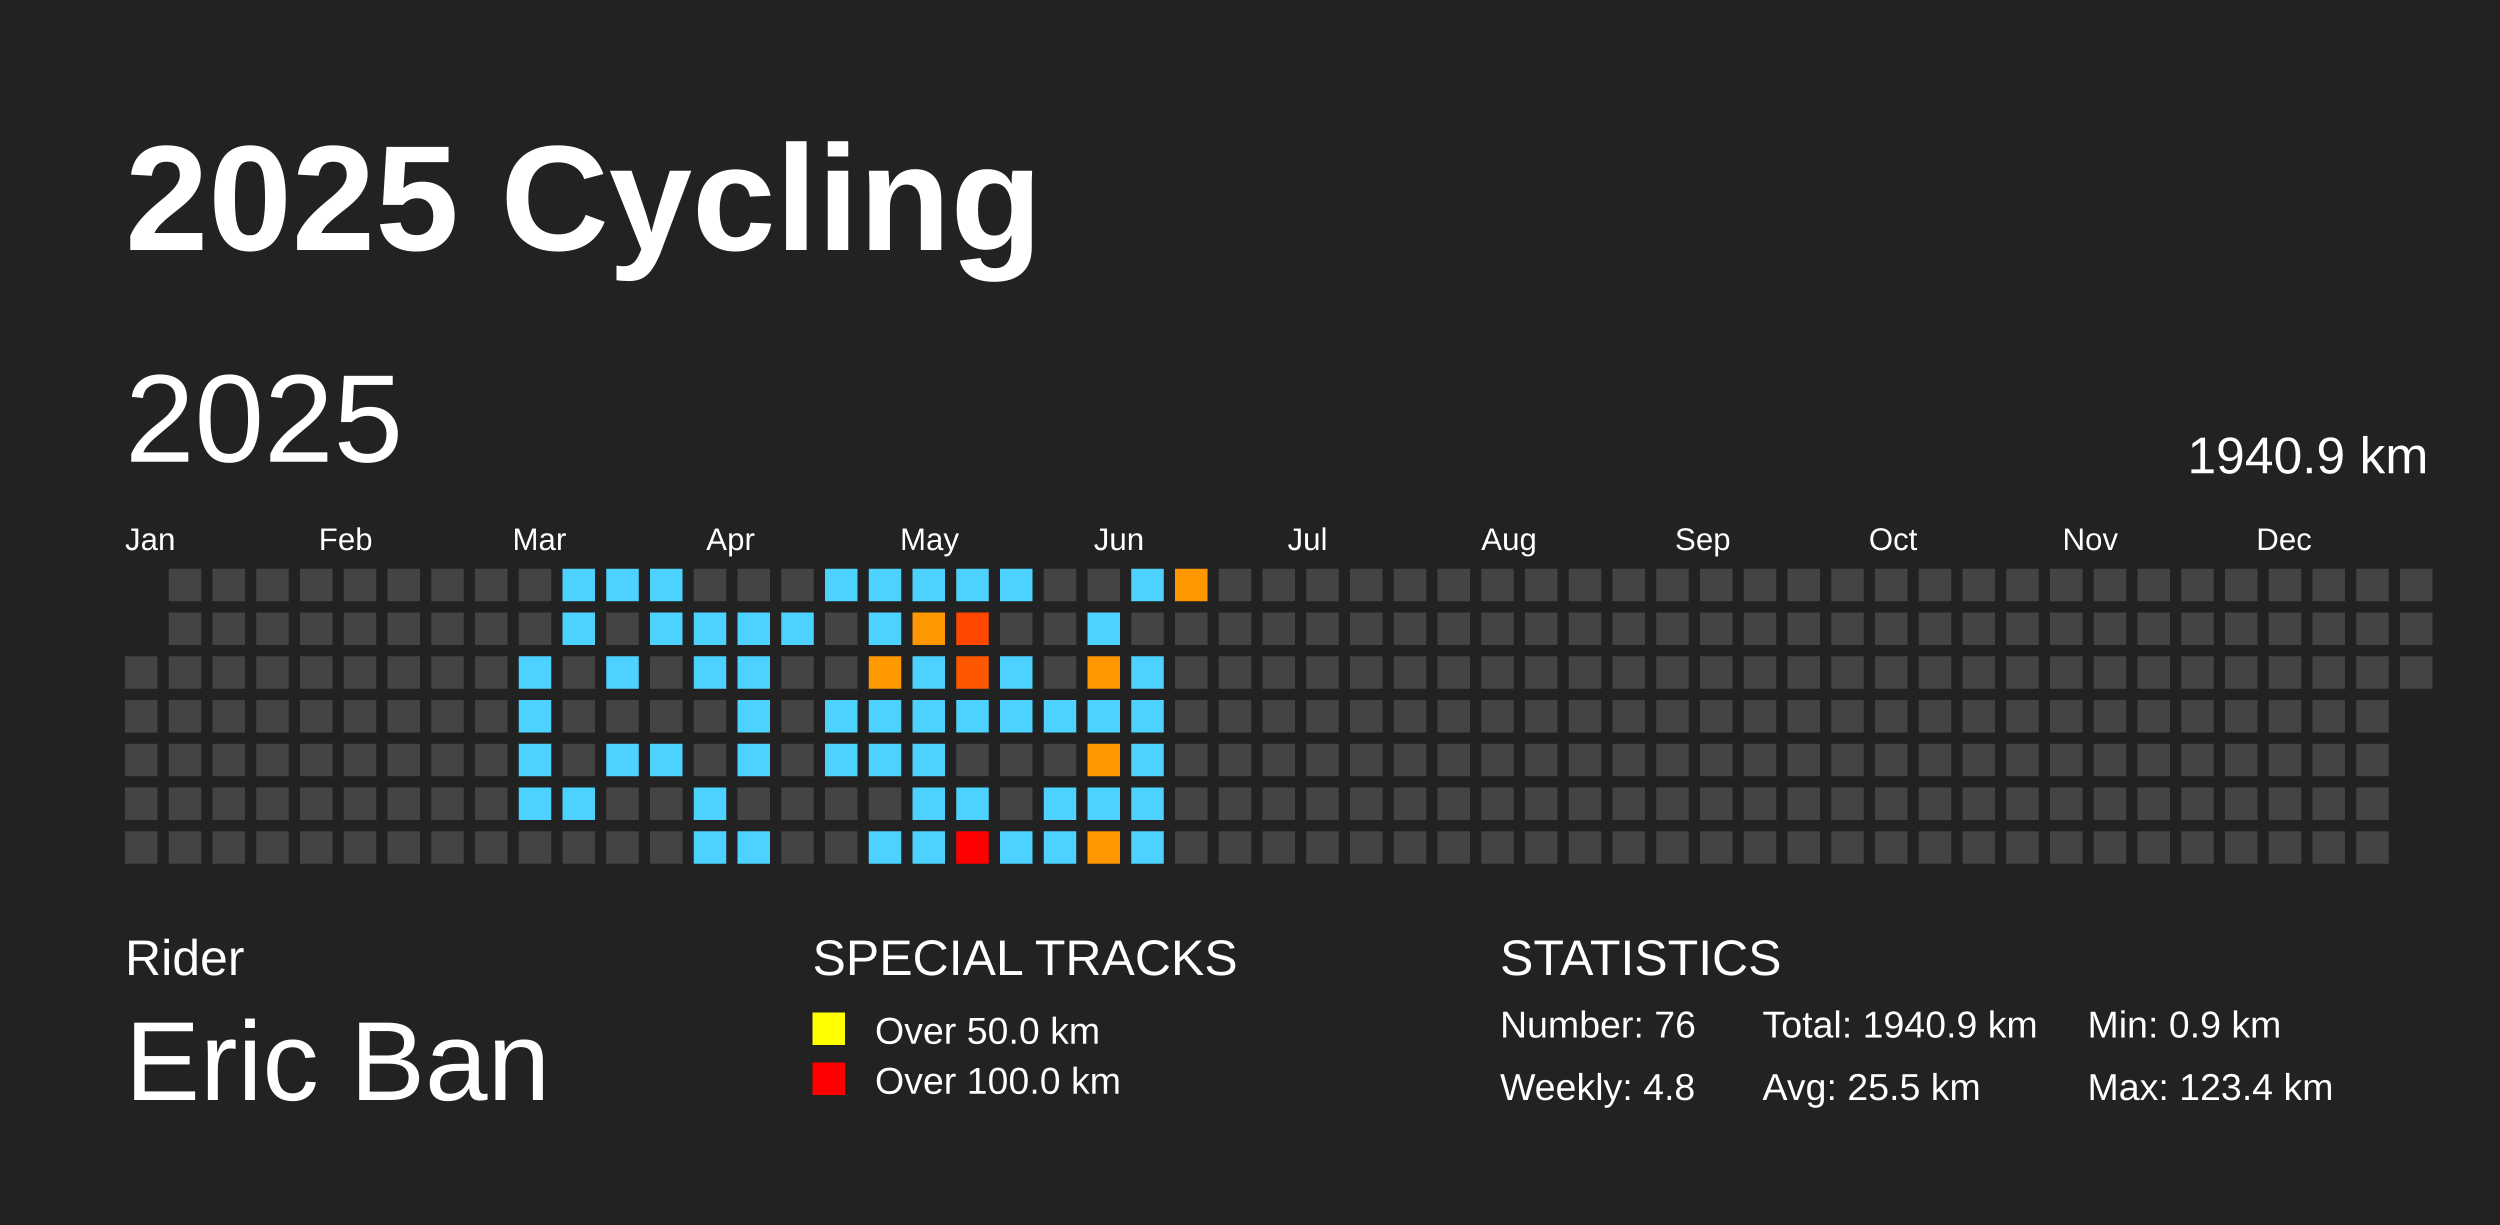
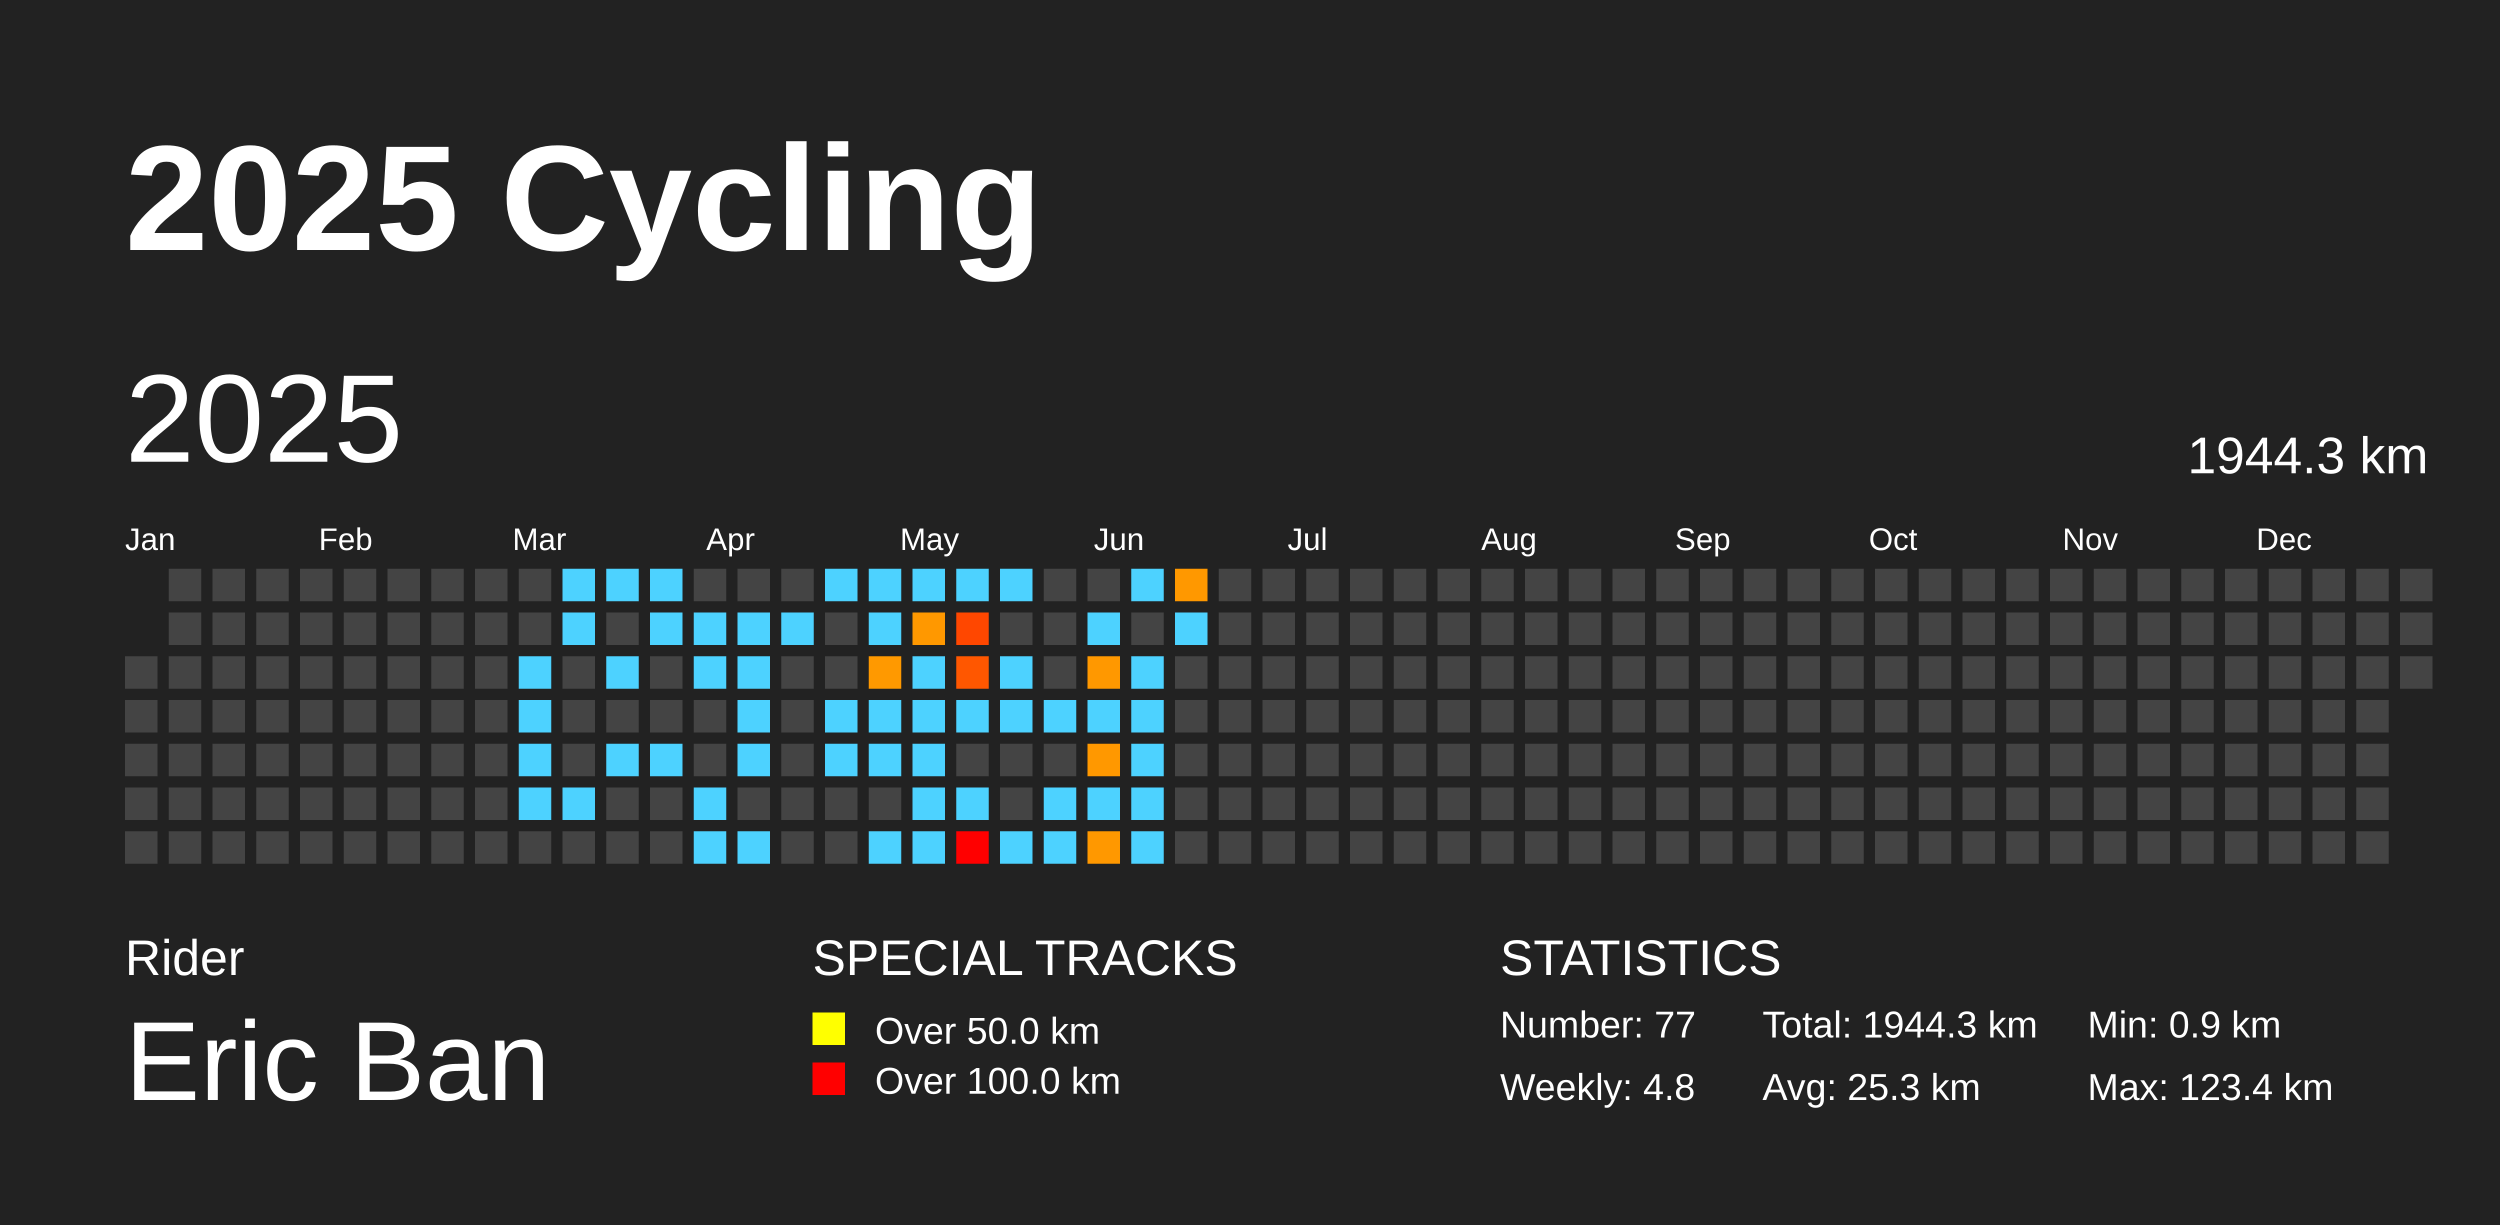
<svg xmlns="http://www.w3.org/2000/svg" baseProfile="full" height="98mm" version="1.1" viewBox="0,0,200,98" width="200mm">
  <defs />
  <rect fill="#222222" height="98" width="200" x="0" y="0" />
  <text fill="#FFFFFF" style="font-size:12px; font-family:Arial; font-weight:bold;" x="10" y="20">2025 Cycling</text>
  <text fill="#FFFFFF" style="font-size:4px; font-family:Arial" x="10" y="78">Rider</text>
  <text fill="#FFFFFF" style="font-size:9px; font-family:Arial" x="10" y="88">Eric Ban</text>
  <text fill="#FFFFFF" style="font-size:4px; font-family:Arial" x="65" y="78">SPECIAL TRACKS</text>
  <rect fill="yellow" height="2.6" width="2.6" x="65" y="81" />
  <text fill="#FFFFFF" style="font-size:3px; font-family:Arial" x="70" y="83.5">Over 50.0 km</text>
  <rect fill="red" height="2.6" width="2.6" x="65" y="85" />
  <text fill="#FFFFFF" style="font-size:3px; font-family:Arial" x="70" y="87.5">Over 100.0 km</text>
  <text fill="#FFFFFF" style="font-size:4px; font-family:Arial" x="120" y="78">STATISTICS</text>
-   <text fill="#FFFFFF" style="font-size:3px; font-family:Arial" x="120" y="83">Number: 76</text>
+   <text fill="#FFFFFF" style="font-size:3px; font-family:Arial" x="120" y="83">Number: 77</text>
  <text fill="#FFFFFF" style="font-size:3px; font-family:Arial" x="120" y="88">Weekly: 4.8</text>
-   <text fill="#FFFFFF" style="font-size:3px; font-family:Arial" x="141" y="83">Total: 1940.9 km</text>
-   <text fill="#FFFFFF" style="font-size:3px; font-family:Arial" x="141" y="88">Avg: 25.5 km</text>
+   <text fill="#FFFFFF" style="font-size:3px; font-family:Arial" x="141" y="83">Total: 1944.3 km</text>
+   <text fill="#FFFFFF" style="font-size:3px; font-family:Arial" x="141" y="88">Avg: 25.3 km</text>
  <text fill="#FFFFFF" style="font-size:3px; font-family:Arial" x="167" y="83">Min: 0.9 km</text>
  <text fill="#FFFFFF" style="font-size:3px; font-family:Arial" x="167" y="88">Max: 123.4 km</text>
  <text dominant-baseline="hanging" fill="#FFFFFF" style="font-size:10.0px; font-family:Arial;" x="10" y="30">2025</text>
-   <text dominant-baseline="hanging" fill="#FFFFFF" style="font-size:4.125px; font-family:Arial;" x="175" y="35">1940.9 km</text>
+   <text dominant-baseline="hanging" fill="#FFFFFF" style="font-size:4.125px; font-family:Arial;" x="175" y="35">1944.3 km</text>
  <text fill="#FFFFFF" style="font-size:2.5px; font-family:Arial" x="10.0" y="44">Jan</text>
  <text fill="#FFFFFF" style="font-size:2.5px; font-family:Arial" x="25.5" y="44">Feb</text>
  <text fill="#FFFFFF" style="font-size:2.5px; font-family:Arial" x="41.0" y="44">Mar</text>
  <text fill="#FFFFFF" style="font-size:2.5px; font-family:Arial" x="56.5" y="44">Apr</text>
  <text fill="#FFFFFF" style="font-size:2.5px; font-family:Arial" x="72.0" y="44">May</text>
  <text fill="#FFFFFF" style="font-size:2.5px; font-family:Arial" x="87.5" y="44">Jun</text>
  <text fill="#FFFFFF" style="font-size:2.5px; font-family:Arial" x="103.0" y="44">Jul</text>
  <text fill="#FFFFFF" style="font-size:2.5px; font-family:Arial" x="118.5" y="44">Aug</text>
  <text fill="#FFFFFF" style="font-size:2.5px; font-family:Arial" x="134.0" y="44">Sep</text>
  <text fill="#FFFFFF" style="font-size:2.5px; font-family:Arial" x="149.5" y="44">Oct</text>
  <text fill="#FFFFFF" style="font-size:2.5px; font-family:Arial" x="165.0" y="44">Nov</text>
  <text fill="#FFFFFF" style="font-size:2.5px; font-family:Arial" x="180.5" y="44">Dec</text>
  <rect fill="#444444" height="2.6" width="2.6" x="10.0" y="52.5" />
  <rect fill="#444444" height="2.6" width="2.6" x="10.0" y="56.0" />
  <rect fill="#444444" height="2.6" width="2.6" x="10.0" y="59.5" />
  <rect fill="#444444" height="2.6" width="2.6" x="10.0" y="63.0" />
  <rect fill="#444444" height="2.6" width="2.6" x="10.0" y="66.5" />
  <rect fill="#444444" height="2.6" width="2.6" x="13.5" y="45.5" />
  <rect fill="#444444" height="2.6" width="2.6" x="13.5" y="49.0" />
  <rect fill="#444444" height="2.6" width="2.6" x="13.5" y="52.5" />
  <rect fill="#444444" height="2.6" width="2.6" x="13.5" y="56.0" />
  <rect fill="#444444" height="2.6" width="2.6" x="13.5" y="59.5" />
  <rect fill="#444444" height="2.6" width="2.6" x="13.5" y="63.0" />
  <rect fill="#444444" height="2.6" width="2.6" x="13.5" y="66.5" />
  <rect fill="#444444" height="2.6" width="2.6" x="17.0" y="45.5" />
  <rect fill="#444444" height="2.6" width="2.6" x="17.0" y="49.0" />
  <rect fill="#444444" height="2.6" width="2.6" x="17.0" y="52.5" />
  <rect fill="#444444" height="2.6" width="2.6" x="17.0" y="56.0" />
  <rect fill="#444444" height="2.6" width="2.6" x="17.0" y="59.5" />
  <rect fill="#444444" height="2.6" width="2.6" x="17.0" y="63.0" />
  <rect fill="#444444" height="2.6" width="2.6" x="17.0" y="66.5" />
  <rect fill="#444444" height="2.6" width="2.6" x="20.5" y="45.5" />
  <rect fill="#444444" height="2.6" width="2.6" x="20.5" y="49.0" />
  <rect fill="#444444" height="2.6" width="2.6" x="20.5" y="52.5" />
  <rect fill="#444444" height="2.6" width="2.6" x="20.5" y="56.0" />
  <rect fill="#444444" height="2.6" width="2.6" x="20.5" y="59.5" />
  <rect fill="#444444" height="2.6" width="2.6" x="20.5" y="63.0" />
  <rect fill="#444444" height="2.6" width="2.6" x="20.5" y="66.5" />
  <rect fill="#444444" height="2.6" width="2.6" x="24.0" y="45.5" />
  <rect fill="#444444" height="2.6" width="2.6" x="24.0" y="49.0" />
  <rect fill="#444444" height="2.6" width="2.6" x="24.0" y="52.5" />
  <rect fill="#444444" height="2.6" width="2.6" x="24.0" y="56.0" />
  <rect fill="#444444" height="2.6" width="2.6" x="24.0" y="59.5" />
  <rect fill="#444444" height="2.6" width="2.6" x="24.0" y="63.0" />
  <rect fill="#444444" height="2.6" width="2.6" x="24.0" y="66.5" />
  <rect fill="#444444" height="2.6" width="2.6" x="27.5" y="45.5" />
  <rect fill="#444444" height="2.6" width="2.6" x="27.5" y="49.0" />
  <rect fill="#444444" height="2.6" width="2.6" x="27.5" y="52.5" />
  <rect fill="#444444" height="2.6" width="2.6" x="27.5" y="56.0" />
  <rect fill="#444444" height="2.6" width="2.6" x="27.5" y="59.5" />
  <rect fill="#444444" height="2.6" width="2.6" x="27.5" y="63.0" />
  <rect fill="#444444" height="2.6" width="2.6" x="27.5" y="66.5" />
  <rect fill="#444444" height="2.6" width="2.6" x="31.0" y="45.5" />
  <rect fill="#444444" height="2.6" width="2.6" x="31.0" y="49.0" />
  <rect fill="#444444" height="2.6" width="2.6" x="31.0" y="52.5" />
  <rect fill="#444444" height="2.6" width="2.6" x="31.0" y="56.0" />
  <rect fill="#444444" height="2.6" width="2.6" x="31.0" y="59.5" />
  <rect fill="#444444" height="2.6" width="2.6" x="31.0" y="63.0" />
  <rect fill="#444444" height="2.6" width="2.6" x="31.0" y="66.5" />
  <rect fill="#444444" height="2.6" width="2.6" x="34.5" y="45.5" />
  <rect fill="#444444" height="2.6" width="2.6" x="34.5" y="49.0" />
  <rect fill="#444444" height="2.6" width="2.6" x="34.5" y="52.5" />
  <rect fill="#444444" height="2.6" width="2.6" x="34.5" y="56.0" />
  <rect fill="#444444" height="2.6" width="2.6" x="34.5" y="59.5" />
  <rect fill="#444444" height="2.6" width="2.6" x="34.5" y="63.0" />
  <rect fill="#444444" height="2.6" width="2.6" x="34.5" y="66.5" />
  <rect fill="#444444" height="2.6" width="2.6" x="38.0" y="45.5" />
  <rect fill="#444444" height="2.6" width="2.6" x="38.0" y="49.0" />
  <rect fill="#444444" height="2.6" width="2.6" x="38.0" y="52.5" />
  <rect fill="#444444" height="2.6" width="2.6" x="38.0" y="56.0" />
  <rect fill="#444444" height="2.6" width="2.6" x="38.0" y="59.5" />
  <rect fill="#444444" height="2.6" width="2.6" x="38.0" y="63.0" />
  <rect fill="#444444" height="2.6" width="2.6" x="38.0" y="66.5" />
  <rect fill="#444444" height="2.6" width="2.6" x="41.5" y="45.5" />
  <rect fill="#444444" height="2.6" width="2.6" x="41.5" y="49.0" />
  <rect fill="#4dd2ff" height="2.6" width="2.6" x="41.5" y="52.5" />
  <rect fill="#4dd2ff" height="2.6" width="2.6" x="41.5" y="56.0" />
  <rect fill="#4dd2ff" height="2.6" width="2.6" x="41.5" y="59.5" />
  <rect fill="#4dd2ff" height="2.6" width="2.6" x="41.5" y="63.0" />
  <rect fill="#444444" height="2.6" width="2.6" x="41.5" y="66.5" />
  <rect fill="#4dd2ff" height="2.6" width="2.6" x="45.0" y="45.5" />
  <rect fill="#4dd2ff" height="2.6" width="2.6" x="45.0" y="49.0" />
  <rect fill="#444444" height="2.6" width="2.6" x="45.0" y="52.5" />
  <rect fill="#444444" height="2.6" width="2.6" x="45.0" y="56.0" />
  <rect fill="#444444" height="2.6" width="2.6" x="45.0" y="59.5" />
  <rect fill="#4dd2ff" height="2.6" width="2.6" x="45.0" y="63.0" />
  <rect fill="#444444" height="2.6" width="2.6" x="45.0" y="66.5" />
  <rect fill="#4dd2ff" height="2.6" width="2.6" x="48.5" y="45.5" />
  <rect fill="#444444" height="2.6" width="2.6" x="48.5" y="49.0" />
  <rect fill="#4dd2ff" height="2.6" width="2.6" x="48.5" y="52.5" />
  <rect fill="#444444" height="2.6" width="2.6" x="48.5" y="56.0" />
  <rect fill="#4dd2ff" height="2.6" width="2.6" x="48.5" y="59.5" />
  <rect fill="#444444" height="2.6" width="2.6" x="48.5" y="63.0" />
  <rect fill="#444444" height="2.6" width="2.6" x="48.5" y="66.5" />
  <rect fill="#4dd2ff" height="2.6" width="2.6" x="52.0" y="45.5" />
  <rect fill="#4dd2ff" height="2.6" width="2.6" x="52.0" y="49.0" />
  <rect fill="#444444" height="2.6" width="2.6" x="52.0" y="52.5" />
  <rect fill="#444444" height="2.6" width="2.6" x="52.0" y="56.0" />
  <rect fill="#4dd2ff" height="2.6" width="2.6" x="52.0" y="59.5" />
  <rect fill="#444444" height="2.6" width="2.6" x="52.0" y="63.0" />
  <rect fill="#444444" height="2.6" width="2.6" x="52.0" y="66.5" />
  <rect fill="#444444" height="2.6" width="2.6" x="55.5" y="45.5" />
  <rect fill="#4dd2ff" height="2.6" width="2.6" x="55.5" y="49.0" />
  <rect fill="#4dd2ff" height="2.6" width="2.6" x="55.5" y="52.5" />
  <rect fill="#444444" height="2.6" width="2.6" x="55.5" y="56.0" />
  <rect fill="#444444" height="2.6" width="2.6" x="55.5" y="59.5" />
  <rect fill="#4dd2ff" height="2.6" width="2.6" x="55.5" y="63.0" />
  <rect fill="#4dd2ff" height="2.6" width="2.6" x="55.5" y="66.5" />
  <rect fill="#444444" height="2.6" width="2.6" x="59.0" y="45.5" />
  <rect fill="#4dd2ff" height="2.6" width="2.6" x="59.0" y="49.0" />
  <rect fill="#4dd2ff" height="2.6" width="2.6" x="59.0" y="52.5" />
  <rect fill="#4dd2ff" height="2.6" width="2.6" x="59.0" y="56.0" />
  <rect fill="#4dd2ff" height="2.6" width="2.6" x="59.0" y="59.5" />
  <rect fill="#444444" height="2.6" width="2.6" x="59.0" y="63.0" />
  <rect fill="#4dd2ff" height="2.6" width="2.6" x="59.0" y="66.5" />
  <rect fill="#444444" height="2.6" width="2.6" x="62.5" y="45.5" />
  <rect fill="#4dd2ff" height="2.6" width="2.6" x="62.5" y="49.0" />
  <rect fill="#444444" height="2.6" width="2.6" x="62.5" y="52.5" />
  <rect fill="#444444" height="2.6" width="2.6" x="62.5" y="56.0" />
  <rect fill="#444444" height="2.6" width="2.6" x="62.5" y="59.5" />
  <rect fill="#444444" height="2.6" width="2.6" x="62.5" y="63.0" />
  <rect fill="#444444" height="2.6" width="2.6" x="62.5" y="66.5" />
  <rect fill="#4dd2ff" height="2.6" width="2.6" x="66.0" y="45.5" />
  <rect fill="#444444" height="2.6" width="2.6" x="66.0" y="49.0" />
  <rect fill="#444444" height="2.6" width="2.6" x="66.0" y="52.5" />
  <rect fill="#4dd2ff" height="2.6" width="2.6" x="66.0" y="56.0" />
  <rect fill="#4dd2ff" height="2.6" width="2.6" x="66.0" y="59.5" />
  <rect fill="#444444" height="2.6" width="2.6" x="66.0" y="63.0" />
  <rect fill="#444444" height="2.6" width="2.6" x="66.0" y="66.5" />
  <rect fill="#4dd2ff" height="2.6" width="2.6" x="69.5" y="45.5" />
  <rect fill="#4dd2ff" height="2.6" width="2.6" x="69.5" y="49.0" />
  <rect fill="#ff9900" height="2.6" width="2.6" x="69.5" y="52.5" />
  <rect fill="#4dd2ff" height="2.6" width="2.6" x="69.5" y="56.0" />
  <rect fill="#4dd2ff" height="2.6" width="2.6" x="69.5" y="59.5" />
  <rect fill="#444444" height="2.6" width="2.6" x="69.5" y="63.0" />
  <rect fill="#4dd2ff" height="2.6" width="2.6" x="69.5" y="66.5" />
  <rect fill="#4dd2ff" height="2.6" width="2.6" x="73.0" y="45.5" />
  <rect fill="#ff9800" height="2.6" width="2.6" x="73.0" y="49.0" />
  <rect fill="#4dd2ff" height="2.6" width="2.6" x="73.0" y="52.5" />
  <rect fill="#4dd2ff" height="2.6" width="2.6" x="73.0" y="56.0" />
  <rect fill="#4dd2ff" height="2.6" width="2.6" x="73.0" y="59.5" />
  <rect fill="#4dd2ff" height="2.6" width="2.6" x="73.0" y="63.0" />
  <rect fill="#4dd2ff" height="2.6" width="2.6" x="73.0" y="66.5" />
  <rect fill="#4dd2ff" height="2.6" width="2.6" x="76.5" y="45.5" />
  <rect fill="#ff4700" height="2.6" width="2.6" x="76.5" y="49.0" />
  <rect fill="#ff5700" height="2.6" width="2.6" x="76.5" y="52.5" />
  <rect fill="#4dd2ff" height="2.6" width="2.6" x="76.5" y="56.0" />
  <rect fill="#444444" height="2.6" width="2.6" x="76.5" y="59.5" />
  <rect fill="#4dd2ff" height="2.6" width="2.6" x="76.5" y="63.0" />
  <rect fill="red" height="2.6" width="2.6" x="76.5" y="66.5" />
  <rect fill="#4dd2ff" height="2.6" width="2.6" x="80.0" y="45.5" />
  <rect fill="#444444" height="2.6" width="2.6" x="80.0" y="49.0" />
  <rect fill="#4dd2ff" height="2.6" width="2.6" x="80.0" y="52.5" />
  <rect fill="#4dd2ff" height="2.6" width="2.6" x="80.0" y="56.0" />
  <rect fill="#444444" height="2.6" width="2.6" x="80.0" y="59.5" />
  <rect fill="#444444" height="2.6" width="2.6" x="80.0" y="63.0" />
  <rect fill="#4dd2ff" height="2.6" width="2.6" x="80.0" y="66.5" />
  <rect fill="#444444" height="2.6" width="2.6" x="83.5" y="45.5" />
  <rect fill="#444444" height="2.6" width="2.6" x="83.5" y="49.0" />
  <rect fill="#444444" height="2.6" width="2.6" x="83.5" y="52.5" />
  <rect fill="#4dd2ff" height="2.6" width="2.6" x="83.5" y="56.0" />
  <rect fill="#444444" height="2.6" width="2.6" x="83.5" y="59.5" />
  <rect fill="#4dd2ff" height="2.6" width="2.6" x="83.5" y="63.0" />
  <rect fill="#4dd2ff" height="2.6" width="2.6" x="83.5" y="66.5" />
  <rect fill="#444444" height="2.6" width="2.6" x="87.0" y="45.5" />
  <rect fill="#4dd2ff" height="2.6" width="2.6" x="87.0" y="49.0" />
  <rect fill="#ff9800" height="2.6" width="2.6" x="87.0" y="52.5" />
  <rect fill="#4dd2ff" height="2.6" width="2.6" x="87.0" y="56.0" />
  <rect fill="#ff9800" height="2.6" width="2.6" x="87.0" y="59.5" />
  <rect fill="#4dd2ff" height="2.6" width="2.6" x="87.0" y="63.0" />
  <rect fill="#ff9800" height="2.6" width="2.6" x="87.0" y="66.5" />
  <rect fill="#4dd2ff" height="2.6" width="2.6" x="90.5" y="45.5" />
  <rect fill="#444444" height="2.6" width="2.6" x="90.5" y="49.0" />
  <rect fill="#4dd2ff" height="2.6" width="2.6" x="90.5" y="52.5" />
  <rect fill="#4dd2ff" height="2.6" width="2.6" x="90.5" y="56.0" />
  <rect fill="#4dd2ff" height="2.6" width="2.6" x="90.5" y="59.5" />
  <rect fill="#4dd2ff" height="2.6" width="2.6" x="90.5" y="63.0" />
  <rect fill="#4dd2ff" height="2.6" width="2.6" x="90.5" y="66.5" />
  <rect fill="#ff9800" height="2.6" width="2.6" x="94.0" y="45.5" />
-   <rect fill="#444444" height="2.6" width="2.6" x="94.0" y="49.0" />
+   <rect fill="#4dd2ff" height="2.6" width="2.6" x="94.0" y="49.0" />
  <rect fill="#444444" height="2.6" width="2.6" x="94.0" y="52.5" />
  <rect fill="#444444" height="2.6" width="2.6" x="94.0" y="56.0" />
  <rect fill="#444444" height="2.6" width="2.6" x="94.0" y="59.5" />
  <rect fill="#444444" height="2.6" width="2.6" x="94.0" y="63.0" />
  <rect fill="#444444" height="2.6" width="2.6" x="94.0" y="66.5" />
  <rect fill="#444444" height="2.6" width="2.6" x="97.5" y="45.5" />
  <rect fill="#444444" height="2.6" width="2.6" x="97.5" y="49.0" />
  <rect fill="#444444" height="2.6" width="2.6" x="97.5" y="52.5" />
  <rect fill="#444444" height="2.6" width="2.6" x="97.5" y="56.0" />
  <rect fill="#444444" height="2.6" width="2.6" x="97.5" y="59.5" />
  <rect fill="#444444" height="2.6" width="2.6" x="97.5" y="63.0" />
  <rect fill="#444444" height="2.6" width="2.6" x="97.5" y="66.5" />
  <rect fill="#444444" height="2.6" width="2.6" x="101.0" y="45.5" />
  <rect fill="#444444" height="2.6" width="2.6" x="101.0" y="49.0" />
  <rect fill="#444444" height="2.6" width="2.6" x="101.0" y="52.5" />
  <rect fill="#444444" height="2.6" width="2.6" x="101.0" y="56.0" />
  <rect fill="#444444" height="2.6" width="2.6" x="101.0" y="59.5" />
  <rect fill="#444444" height="2.6" width="2.6" x="101.0" y="63.0" />
  <rect fill="#444444" height="2.6" width="2.6" x="101.0" y="66.5" />
  <rect fill="#444444" height="2.6" width="2.6" x="104.5" y="45.5" />
  <rect fill="#444444" height="2.6" width="2.6" x="104.5" y="49.0" />
  <rect fill="#444444" height="2.6" width="2.6" x="104.5" y="52.5" />
  <rect fill="#444444" height="2.6" width="2.6" x="104.5" y="56.0" />
  <rect fill="#444444" height="2.6" width="2.6" x="104.5" y="59.5" />
  <rect fill="#444444" height="2.6" width="2.6" x="104.5" y="63.0" />
  <rect fill="#444444" height="2.6" width="2.6" x="104.5" y="66.5" />
  <rect fill="#444444" height="2.6" width="2.6" x="108.0" y="45.5" />
  <rect fill="#444444" height="2.6" width="2.6" x="108.0" y="49.0" />
  <rect fill="#444444" height="2.6" width="2.6" x="108.0" y="52.5" />
  <rect fill="#444444" height="2.6" width="2.6" x="108.0" y="56.0" />
  <rect fill="#444444" height="2.6" width="2.6" x="108.0" y="59.5" />
  <rect fill="#444444" height="2.6" width="2.6" x="108.0" y="63.0" />
  <rect fill="#444444" height="2.6" width="2.6" x="108.0" y="66.5" />
  <rect fill="#444444" height="2.6" width="2.6" x="111.5" y="45.5" />
  <rect fill="#444444" height="2.6" width="2.6" x="111.5" y="49.0" />
  <rect fill="#444444" height="2.6" width="2.6" x="111.5" y="52.5" />
  <rect fill="#444444" height="2.6" width="2.6" x="111.5" y="56.0" />
  <rect fill="#444444" height="2.6" width="2.6" x="111.5" y="59.5" />
  <rect fill="#444444" height="2.6" width="2.6" x="111.5" y="63.0" />
  <rect fill="#444444" height="2.6" width="2.6" x="111.5" y="66.5" />
  <rect fill="#444444" height="2.6" width="2.6" x="115.0" y="45.5" />
  <rect fill="#444444" height="2.6" width="2.6" x="115.0" y="49.0" />
  <rect fill="#444444" height="2.6" width="2.6" x="115.0" y="52.5" />
  <rect fill="#444444" height="2.6" width="2.6" x="115.0" y="56.0" />
  <rect fill="#444444" height="2.6" width="2.6" x="115.0" y="59.5" />
  <rect fill="#444444" height="2.6" width="2.6" x="115.0" y="63.0" />
  <rect fill="#444444" height="2.6" width="2.6" x="115.0" y="66.5" />
  <rect fill="#444444" height="2.6" width="2.6" x="118.5" y="45.5" />
  <rect fill="#444444" height="2.6" width="2.6" x="118.5" y="49.0" />
  <rect fill="#444444" height="2.6" width="2.6" x="118.5" y="52.5" />
  <rect fill="#444444" height="2.6" width="2.6" x="118.5" y="56.0" />
  <rect fill="#444444" height="2.6" width="2.6" x="118.5" y="59.5" />
  <rect fill="#444444" height="2.6" width="2.6" x="118.5" y="63.0" />
  <rect fill="#444444" height="2.6" width="2.6" x="118.5" y="66.5" />
  <rect fill="#444444" height="2.6" width="2.6" x="122.0" y="45.5" />
  <rect fill="#444444" height="2.6" width="2.6" x="122.0" y="49.0" />
  <rect fill="#444444" height="2.6" width="2.6" x="122.0" y="52.5" />
  <rect fill="#444444" height="2.6" width="2.6" x="122.0" y="56.0" />
  <rect fill="#444444" height="2.6" width="2.6" x="122.0" y="59.5" />
  <rect fill="#444444" height="2.6" width="2.6" x="122.0" y="63.0" />
  <rect fill="#444444" height="2.6" width="2.6" x="122.0" y="66.5" />
  <rect fill="#444444" height="2.6" width="2.6" x="125.5" y="45.5" />
  <rect fill="#444444" height="2.6" width="2.6" x="125.5" y="49.0" />
  <rect fill="#444444" height="2.6" width="2.6" x="125.5" y="52.5" />
  <rect fill="#444444" height="2.6" width="2.6" x="125.5" y="56.0" />
  <rect fill="#444444" height="2.6" width="2.6" x="125.5" y="59.5" />
  <rect fill="#444444" height="2.6" width="2.6" x="125.5" y="63.0" />
  <rect fill="#444444" height="2.6" width="2.6" x="125.5" y="66.5" />
  <rect fill="#444444" height="2.6" width="2.6" x="129.0" y="45.5" />
  <rect fill="#444444" height="2.6" width="2.6" x="129.0" y="49.0" />
  <rect fill="#444444" height="2.6" width="2.6" x="129.0" y="52.5" />
  <rect fill="#444444" height="2.6" width="2.6" x="129.0" y="56.0" />
  <rect fill="#444444" height="2.6" width="2.6" x="129.0" y="59.5" />
  <rect fill="#444444" height="2.6" width="2.6" x="129.0" y="63.0" />
  <rect fill="#444444" height="2.6" width="2.6" x="129.0" y="66.5" />
  <rect fill="#444444" height="2.6" width="2.6" x="132.5" y="45.5" />
  <rect fill="#444444" height="2.6" width="2.6" x="132.5" y="49.0" />
  <rect fill="#444444" height="2.6" width="2.6" x="132.5" y="52.5" />
  <rect fill="#444444" height="2.6" width="2.6" x="132.5" y="56.0" />
  <rect fill="#444444" height="2.6" width="2.6" x="132.5" y="59.5" />
  <rect fill="#444444" height="2.6" width="2.6" x="132.5" y="63.0" />
  <rect fill="#444444" height="2.6" width="2.6" x="132.5" y="66.5" />
  <rect fill="#444444" height="2.6" width="2.6" x="136.0" y="45.5" />
  <rect fill="#444444" height="2.6" width="2.6" x="136.0" y="49.0" />
  <rect fill="#444444" height="2.6" width="2.6" x="136.0" y="52.5" />
  <rect fill="#444444" height="2.6" width="2.6" x="136.0" y="56.0" />
  <rect fill="#444444" height="2.6" width="2.6" x="136.0" y="59.5" />
  <rect fill="#444444" height="2.6" width="2.6" x="136.0" y="63.0" />
  <rect fill="#444444" height="2.6" width="2.6" x="136.0" y="66.5" />
  <rect fill="#444444" height="2.6" width="2.6" x="139.5" y="45.5" />
  <rect fill="#444444" height="2.6" width="2.6" x="139.5" y="49.0" />
  <rect fill="#444444" height="2.6" width="2.6" x="139.5" y="52.5" />
  <rect fill="#444444" height="2.6" width="2.6" x="139.5" y="56.0" />
  <rect fill="#444444" height="2.6" width="2.6" x="139.5" y="59.5" />
  <rect fill="#444444" height="2.6" width="2.6" x="139.5" y="63.0" />
  <rect fill="#444444" height="2.6" width="2.6" x="139.5" y="66.5" />
  <rect fill="#444444" height="2.6" width="2.6" x="143.0" y="45.5" />
  <rect fill="#444444" height="2.6" width="2.6" x="143.0" y="49.0" />
  <rect fill="#444444" height="2.6" width="2.6" x="143.0" y="52.5" />
  <rect fill="#444444" height="2.6" width="2.6" x="143.0" y="56.0" />
  <rect fill="#444444" height="2.6" width="2.6" x="143.0" y="59.5" />
  <rect fill="#444444" height="2.6" width="2.6" x="143.0" y="63.0" />
  <rect fill="#444444" height="2.6" width="2.6" x="143.0" y="66.5" />
  <rect fill="#444444" height="2.6" width="2.6" x="146.5" y="45.5" />
  <rect fill="#444444" height="2.6" width="2.6" x="146.5" y="49.0" />
  <rect fill="#444444" height="2.6" width="2.6" x="146.5" y="52.5" />
  <rect fill="#444444" height="2.6" width="2.6" x="146.5" y="56.0" />
  <rect fill="#444444" height="2.6" width="2.6" x="146.5" y="59.5" />
  <rect fill="#444444" height="2.6" width="2.6" x="146.5" y="63.0" />
  <rect fill="#444444" height="2.6" width="2.6" x="146.5" y="66.5" />
  <rect fill="#444444" height="2.6" width="2.6" x="150.0" y="45.5" />
  <rect fill="#444444" height="2.6" width="2.6" x="150.0" y="49.0" />
  <rect fill="#444444" height="2.6" width="2.6" x="150.0" y="52.5" />
  <rect fill="#444444" height="2.6" width="2.6" x="150.0" y="56.0" />
  <rect fill="#444444" height="2.6" width="2.6" x="150.0" y="59.5" />
  <rect fill="#444444" height="2.6" width="2.6" x="150.0" y="63.0" />
  <rect fill="#444444" height="2.6" width="2.6" x="150.0" y="66.5" />
  <rect fill="#444444" height="2.6" width="2.6" x="153.5" y="45.5" />
  <rect fill="#444444" height="2.6" width="2.6" x="153.5" y="49.0" />
  <rect fill="#444444" height="2.6" width="2.6" x="153.5" y="52.5" />
  <rect fill="#444444" height="2.6" width="2.6" x="153.5" y="56.0" />
  <rect fill="#444444" height="2.6" width="2.6" x="153.5" y="59.5" />
  <rect fill="#444444" height="2.6" width="2.6" x="153.5" y="63.0" />
  <rect fill="#444444" height="2.6" width="2.6" x="153.5" y="66.5" />
  <rect fill="#444444" height="2.6" width="2.6" x="157.0" y="45.5" />
  <rect fill="#444444" height="2.6" width="2.6" x="157.0" y="49.0" />
  <rect fill="#444444" height="2.6" width="2.6" x="157.0" y="52.5" />
  <rect fill="#444444" height="2.6" width="2.6" x="157.0" y="56.0" />
  <rect fill="#444444" height="2.6" width="2.6" x="157.0" y="59.5" />
  <rect fill="#444444" height="2.6" width="2.6" x="157.0" y="63.0" />
  <rect fill="#444444" height="2.6" width="2.6" x="157.0" y="66.5" />
  <rect fill="#444444" height="2.6" width="2.6" x="160.5" y="45.5" />
  <rect fill="#444444" height="2.6" width="2.6" x="160.5" y="49.0" />
  <rect fill="#444444" height="2.6" width="2.6" x="160.5" y="52.5" />
  <rect fill="#444444" height="2.6" width="2.6" x="160.5" y="56.0" />
  <rect fill="#444444" height="2.6" width="2.6" x="160.5" y="59.5" />
  <rect fill="#444444" height="2.6" width="2.6" x="160.5" y="63.0" />
  <rect fill="#444444" height="2.6" width="2.6" x="160.5" y="66.5" />
  <rect fill="#444444" height="2.6" width="2.6" x="164.0" y="45.5" />
  <rect fill="#444444" height="2.6" width="2.6" x="164.0" y="49.0" />
  <rect fill="#444444" height="2.6" width="2.6" x="164.0" y="52.5" />
  <rect fill="#444444" height="2.6" width="2.6" x="164.0" y="56.0" />
  <rect fill="#444444" height="2.6" width="2.6" x="164.0" y="59.5" />
  <rect fill="#444444" height="2.6" width="2.6" x="164.0" y="63.0" />
  <rect fill="#444444" height="2.6" width="2.6" x="164.0" y="66.5" />
  <rect fill="#444444" height="2.6" width="2.6" x="167.5" y="45.5" />
  <rect fill="#444444" height="2.6" width="2.6" x="167.5" y="49.0" />
  <rect fill="#444444" height="2.6" width="2.6" x="167.5" y="52.5" />
  <rect fill="#444444" height="2.6" width="2.6" x="167.5" y="56.0" />
  <rect fill="#444444" height="2.6" width="2.6" x="167.5" y="59.5" />
  <rect fill="#444444" height="2.6" width="2.6" x="167.5" y="63.0" />
  <rect fill="#444444" height="2.6" width="2.6" x="167.5" y="66.5" />
  <rect fill="#444444" height="2.6" width="2.6" x="171.0" y="45.5" />
  <rect fill="#444444" height="2.6" width="2.6" x="171.0" y="49.0" />
  <rect fill="#444444" height="2.6" width="2.6" x="171.0" y="52.5" />
  <rect fill="#444444" height="2.6" width="2.6" x="171.0" y="56.0" />
  <rect fill="#444444" height="2.6" width="2.6" x="171.0" y="59.5" />
  <rect fill="#444444" height="2.6" width="2.6" x="171.0" y="63.0" />
  <rect fill="#444444" height="2.6" width="2.6" x="171.0" y="66.5" />
  <rect fill="#444444" height="2.6" width="2.6" x="174.5" y="45.5" />
  <rect fill="#444444" height="2.6" width="2.6" x="174.5" y="49.0" />
  <rect fill="#444444" height="2.6" width="2.6" x="174.5" y="52.5" />
  <rect fill="#444444" height="2.6" width="2.6" x="174.5" y="56.0" />
  <rect fill="#444444" height="2.6" width="2.6" x="174.5" y="59.5" />
  <rect fill="#444444" height="2.6" width="2.6" x="174.5" y="63.0" />
  <rect fill="#444444" height="2.6" width="2.6" x="174.5" y="66.5" />
  <rect fill="#444444" height="2.6" width="2.6" x="178.0" y="45.5" />
  <rect fill="#444444" height="2.6" width="2.6" x="178.0" y="49.0" />
  <rect fill="#444444" height="2.6" width="2.6" x="178.0" y="52.5" />
  <rect fill="#444444" height="2.6" width="2.6" x="178.0" y="56.0" />
  <rect fill="#444444" height="2.6" width="2.6" x="178.0" y="59.5" />
  <rect fill="#444444" height="2.6" width="2.6" x="178.0" y="63.0" />
  <rect fill="#444444" height="2.6" width="2.6" x="178.0" y="66.5" />
  <rect fill="#444444" height="2.6" width="2.6" x="181.5" y="45.5" />
  <rect fill="#444444" height="2.6" width="2.6" x="181.5" y="49.0" />
  <rect fill="#444444" height="2.6" width="2.6" x="181.5" y="52.5" />
  <rect fill="#444444" height="2.6" width="2.6" x="181.5" y="56.0" />
  <rect fill="#444444" height="2.6" width="2.6" x="181.5" y="59.5" />
  <rect fill="#444444" height="2.6" width="2.6" x="181.5" y="63.0" />
  <rect fill="#444444" height="2.6" width="2.6" x="181.5" y="66.5" />
  <rect fill="#444444" height="2.6" width="2.6" x="185.0" y="45.5" />
  <rect fill="#444444" height="2.6" width="2.6" x="185.0" y="49.0" />
  <rect fill="#444444" height="2.6" width="2.6" x="185.0" y="52.5" />
  <rect fill="#444444" height="2.6" width="2.6" x="185.0" y="56.0" />
  <rect fill="#444444" height="2.6" width="2.6" x="185.0" y="59.5" />
  <rect fill="#444444" height="2.6" width="2.6" x="185.0" y="63.0" />
  <rect fill="#444444" height="2.6" width="2.6" x="185.0" y="66.5" />
  <rect fill="#444444" height="2.6" width="2.6" x="188.5" y="45.5" />
  <rect fill="#444444" height="2.6" width="2.6" x="188.5" y="49.0" />
  <rect fill="#444444" height="2.6" width="2.6" x="188.5" y="52.5" />
  <rect fill="#444444" height="2.6" width="2.6" x="188.5" y="56.0" />
  <rect fill="#444444" height="2.6" width="2.6" x="188.5" y="59.5" />
  <rect fill="#444444" height="2.6" width="2.6" x="188.5" y="63.0" />
  <rect fill="#444444" height="2.6" width="2.6" x="188.5" y="66.5" />
  <rect fill="#444444" height="2.6" width="2.6" x="192.0" y="45.5" />
  <rect fill="#444444" height="2.6" width="2.6" x="192.0" y="49.0" />
  <rect fill="#444444" height="2.6" width="2.6" x="192.0" y="52.5" />
</svg>
